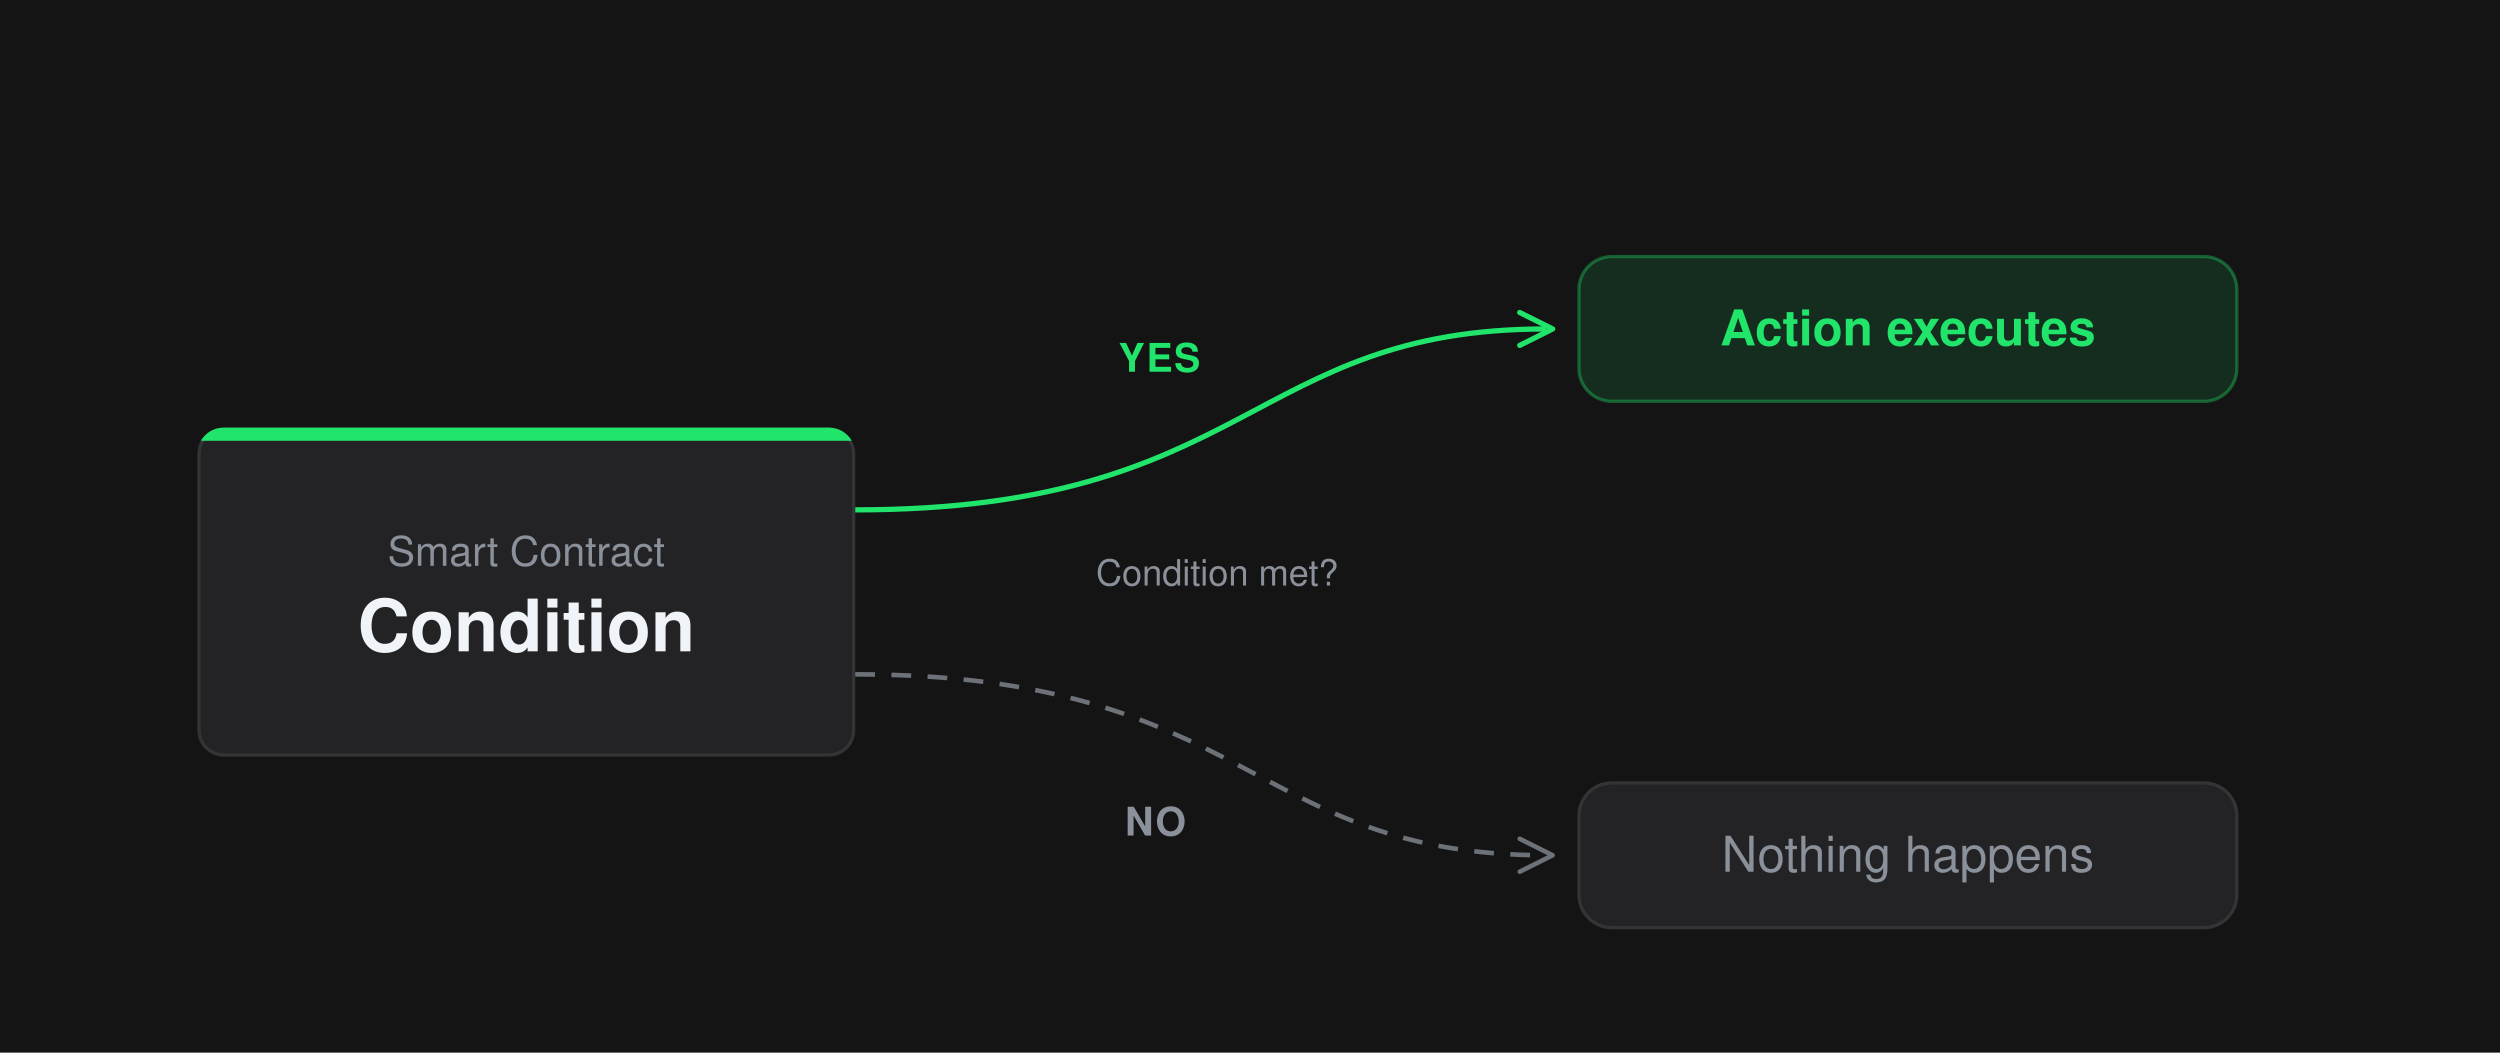
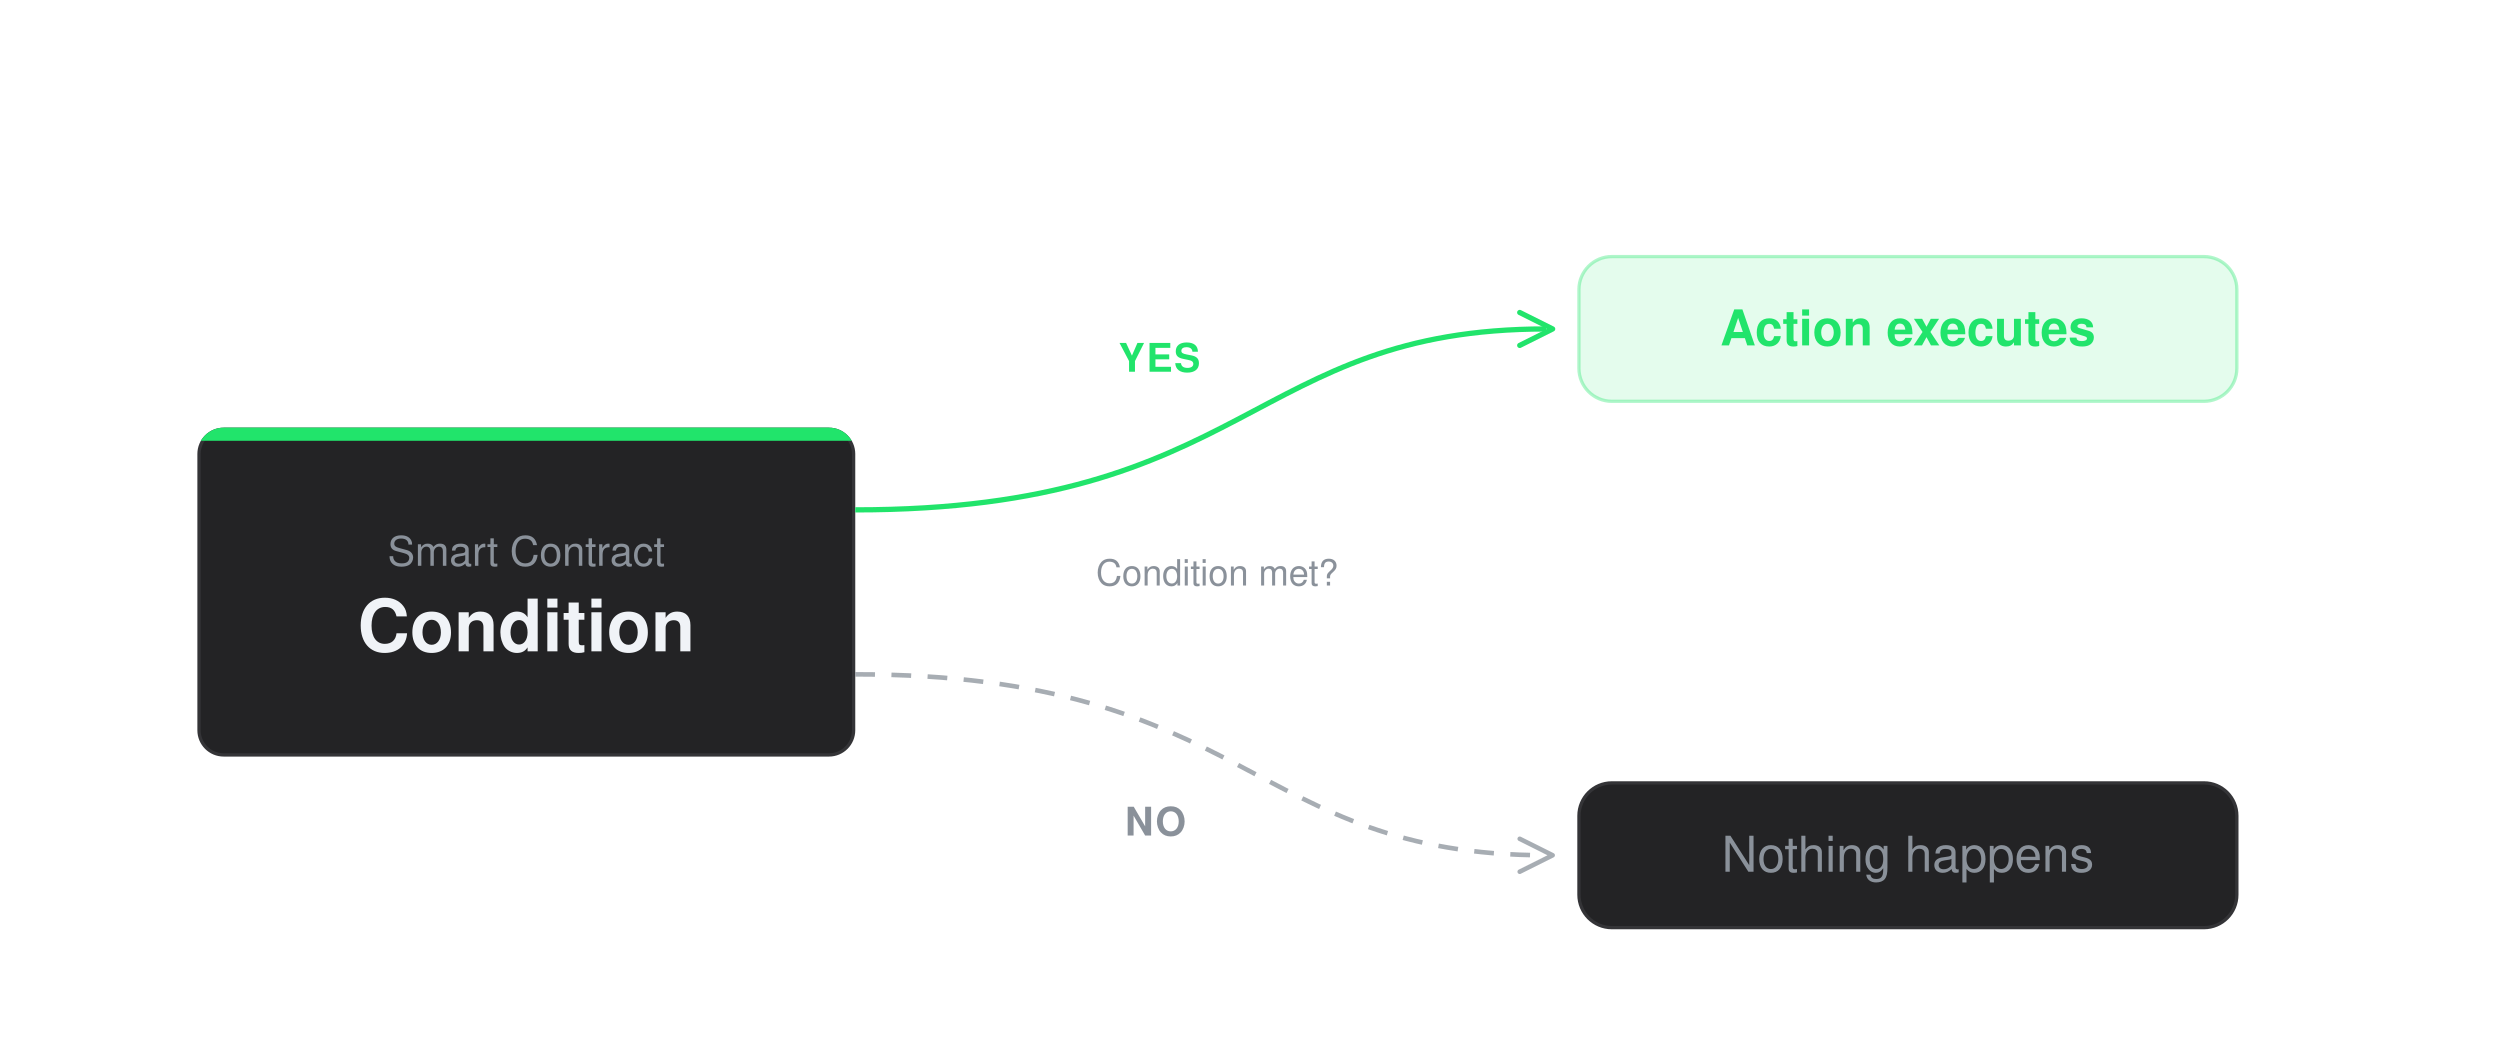
<svg xmlns="http://www.w3.org/2000/svg" viewBox="0 0 760 320" width="760" height="320" font-family="-apple-system,BlinkMacSystemFont,'Helvetica Neue',Helvetica,Arial,sans-serif">
-   <rect width="760" height="320" fill="#141414" />
  <defs>
    <clipPath id="scCardClip">
      <rect x="60" y="130" width="200" height="100" rx="8" />
    </clipPath>
  </defs>
  <rect x="60.5" y="130.5" width="199" height="99" rx="7.5" fill="#232325" stroke="#343437" stroke-width="1" />
  <rect x="60" y="130" width="200" height="4" fill="#21E46B" clip-path="url(#scCardClip)" />
  <text x="160" y="172" text-anchor="middle" font-size="12.5" fill="#8A919A">Smart Contract</text>
  <text x="160" y="198" text-anchor="middle" font-size="22" font-weight="700" fill="#F0F3F7">Condition</text>
  <path d="M260 155 C 380 155, 380 100, 470 100" stroke="#21E46B" stroke-width="1.6" fill="none" />
  <path d="M462 95 L472 100 L462 105" stroke="#21E46B" stroke-width="1.6" fill="none" stroke-linecap="round" stroke-linejoin="round" />
  <g opacity="0.75">
    <path d="M260 205 C 380 205, 380 260, 470 260" stroke="#8A919A" stroke-width="1.4" fill="none" stroke-dasharray="6 5" />
    <path d="M462 255 L472 260 L462 265" stroke="#8A919A" stroke-width="1.4" fill="none" stroke-linecap="round" stroke-linejoin="round" />
  </g>
  <text x="370" y="178" text-anchor="middle" font-size="11" fill="#8A919A">Condition met?</text>
  <text x="340" y="113" font-size="12" font-weight="700" letter-spacing="0.5" fill="#21E46B">YES</text>
  <text x="342" y="254" font-size="12" font-weight="700" letter-spacing="0.5" fill="#8A919A">NO</text>
  <rect x="480" y="78" width="200" height="44" rx="10" fill="#21E46B" fill-opacity="0.12" stroke="#21E46B" stroke-opacity="0.35" stroke-width="1" />
  <text x="580" y="105" text-anchor="middle" font-size="15" font-weight="700" fill="#21E46B">Action executes</text>
  <rect x="480" y="238" width="200" height="44" rx="10" fill="#232325" stroke="#343437" stroke-width="1" />
  <text x="580" y="265" text-anchor="middle" font-size="15" font-weight="500" fill="#8A919A">Nothing happens</text>
</svg>
